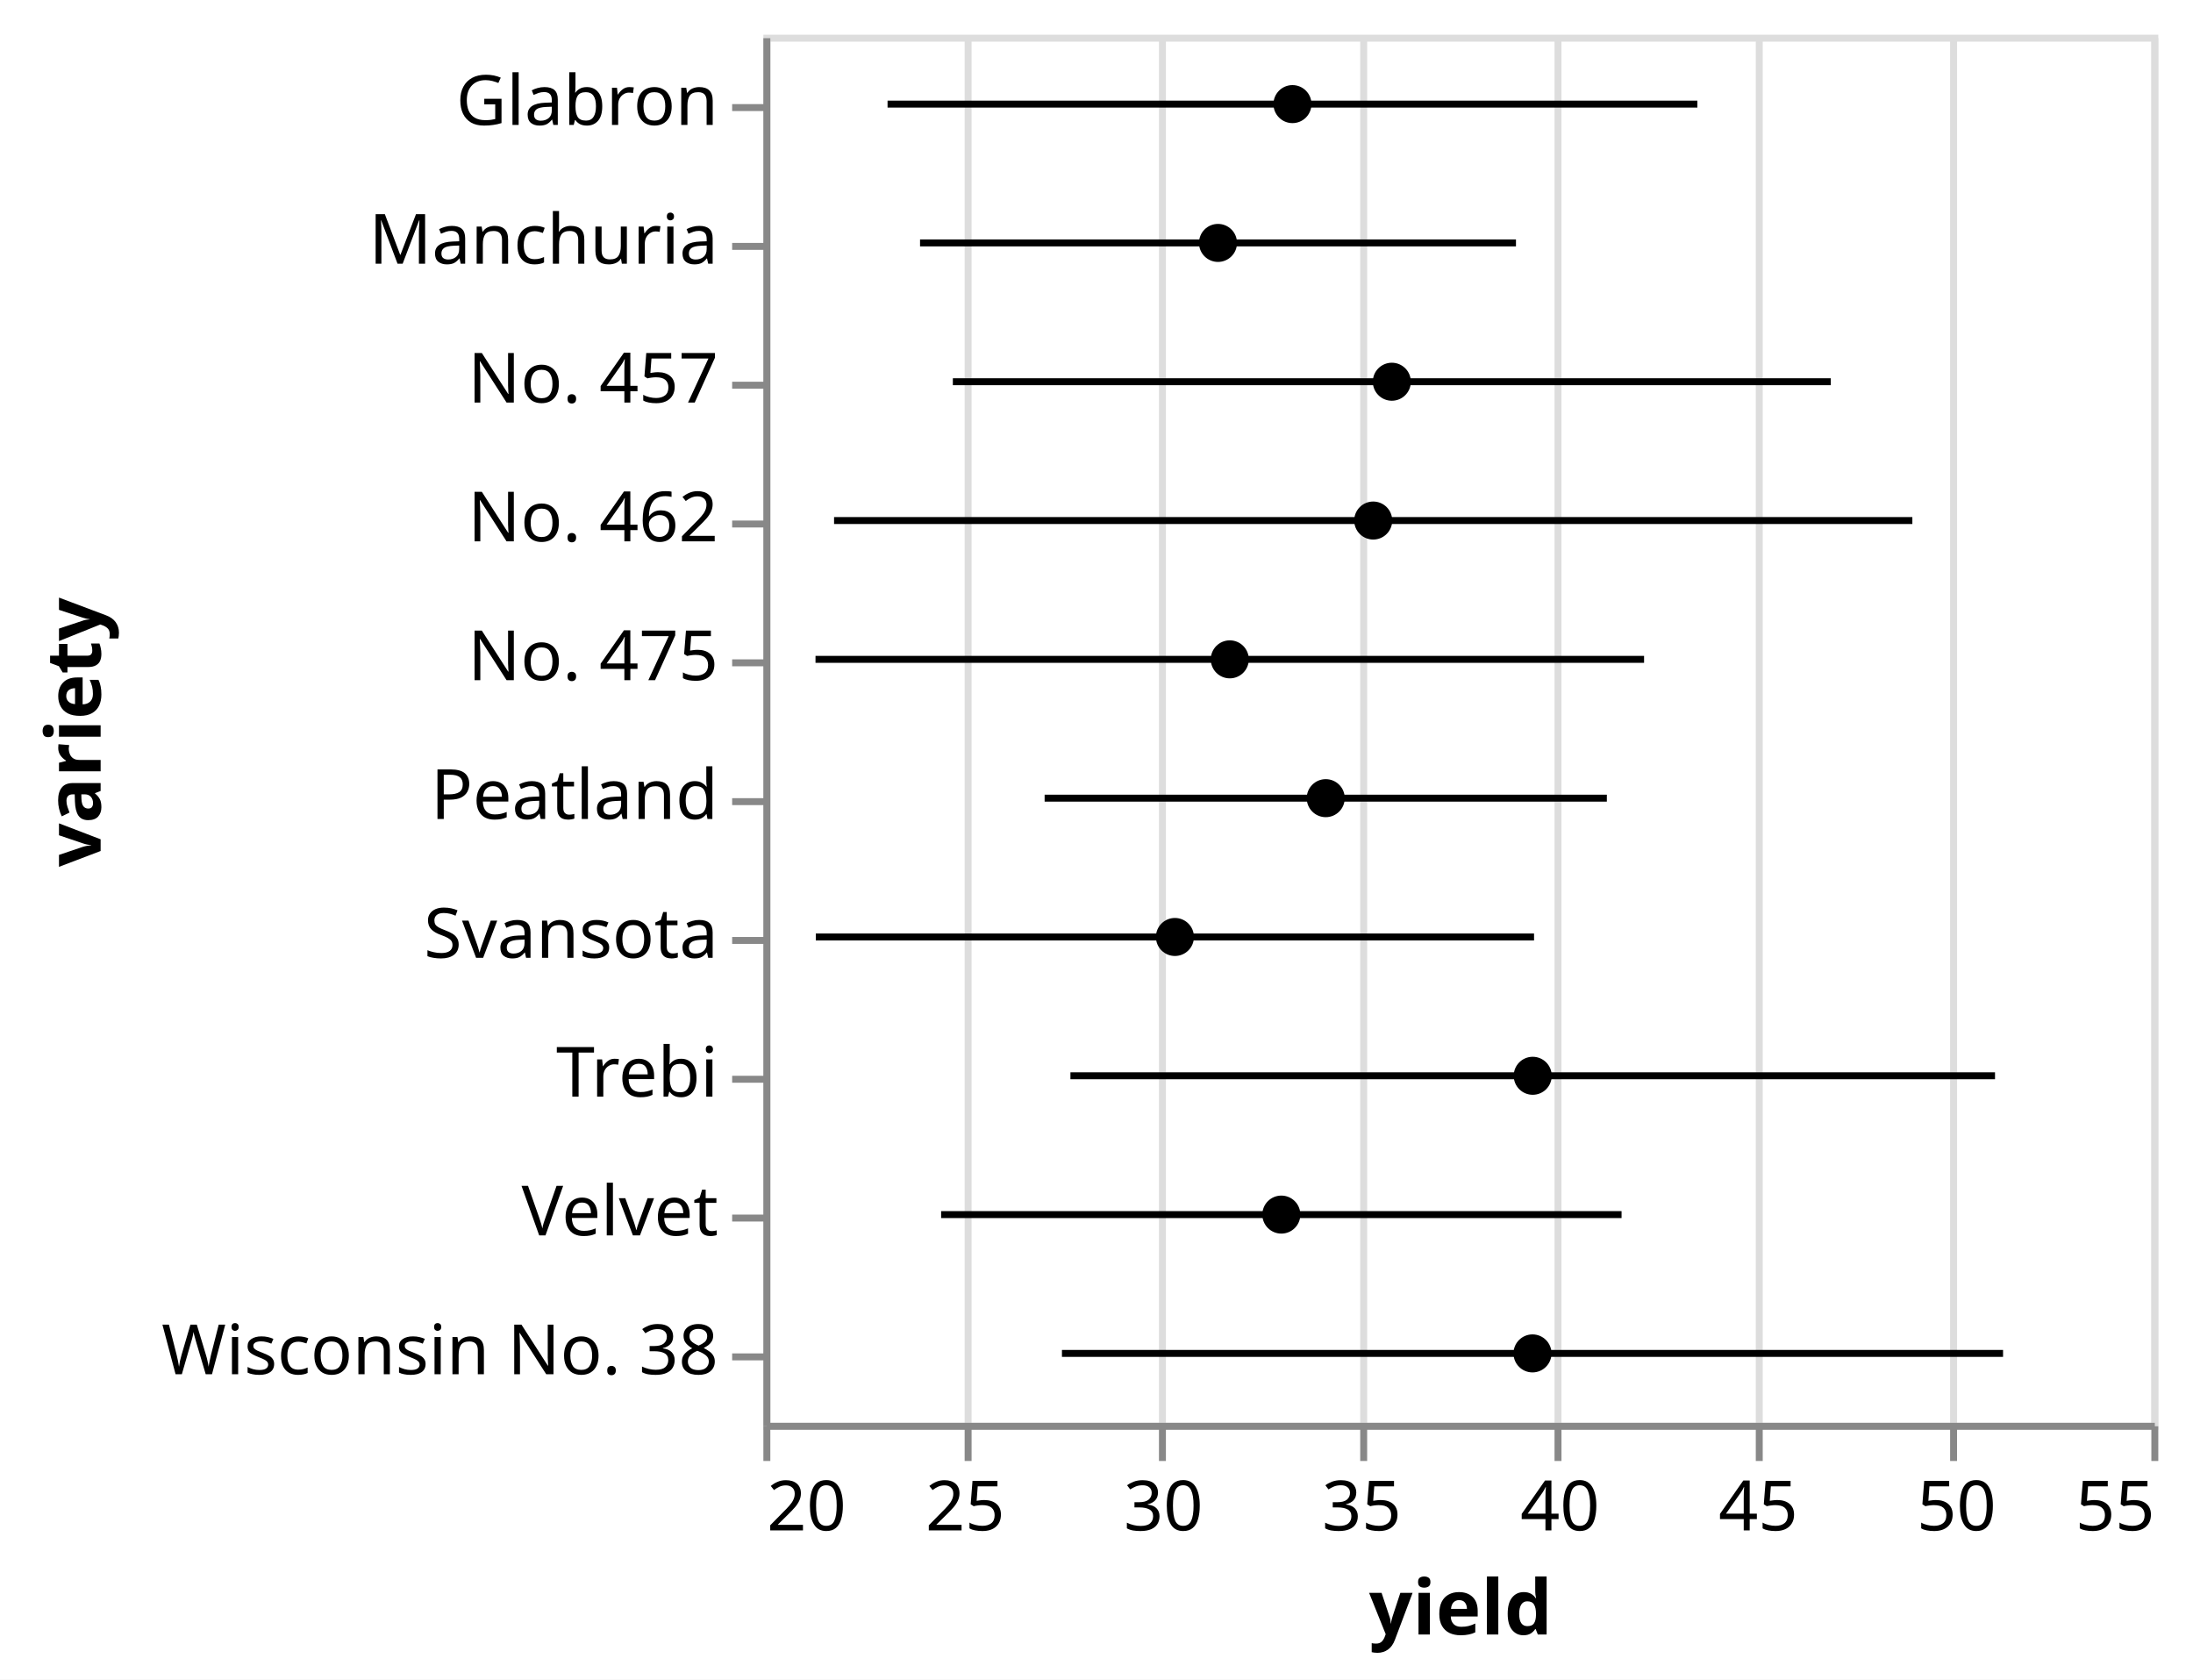
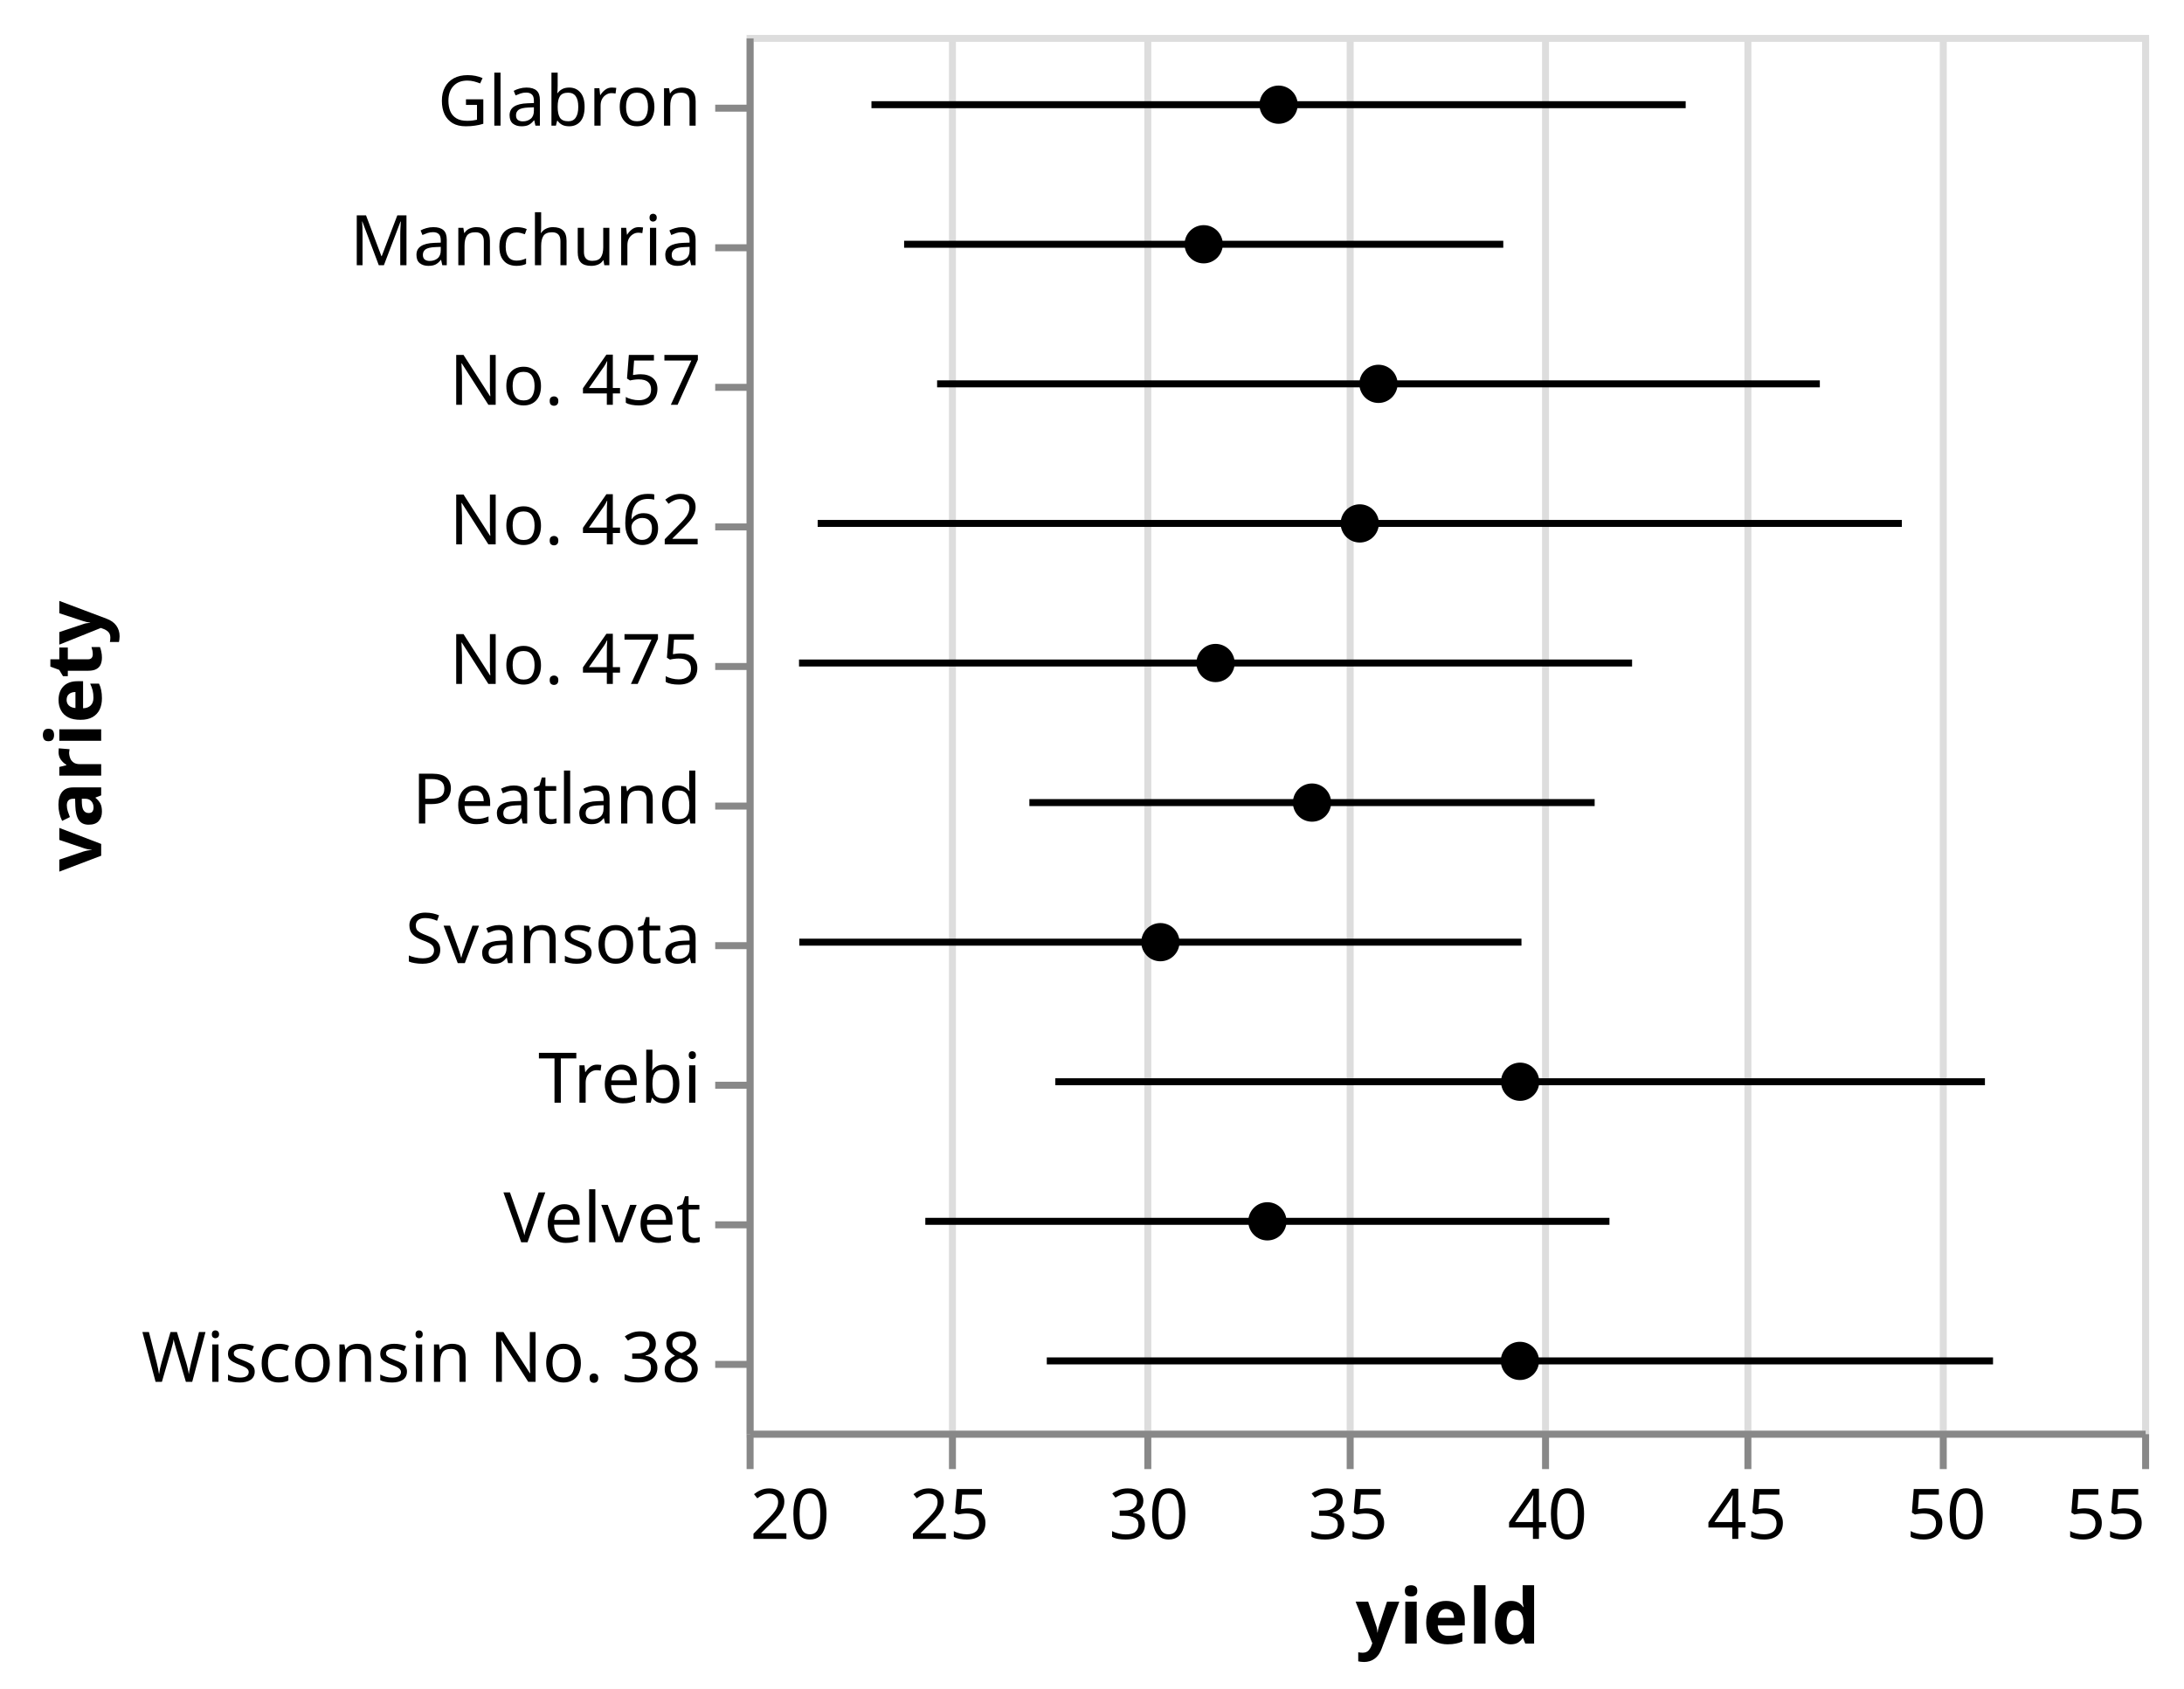
- <svg xmlns="http://www.w3.org/2000/svg" version="1.1" class="marks" width="316" height="242" viewBox="0 0 316 242">
-   <rect width="316" height="242" fill="white" />
-   <g fill="none" stroke-miterlimit="10" transform="translate(110,5)">
+ <svg xmlns="http://www.w3.org/2000/svg" version="1.1" class="marks" width="313" height="242" viewBox="0 0 313 242">
+   <rect width="313" height="242" fill="white" />
+   <g fill="none" stroke-miterlimit="10" transform="translate(107,5)">
    <g class="mark-group role-frame root" role="graphics-object" aria-roledescription="group mark container">
      <g transform="translate(0,0)">
        <path class="background" aria-hidden="true" d="M0.5,0.5h200v200h-200Z" stroke="#ddd" />
        <g>
          <g class="mark-group role-axis" aria-hidden="true">
            <g transform="translate(0.5,200.5)">
              <path class="background" aria-hidden="true" d="M0,0h0v0h0Z" pointer-events="none" />
              <g>
                <g class="mark-rule role-axis-grid" pointer-events="none">
                  <line transform="translate(0,0)" x2="0" y2="-200" stroke="#ddd" stroke-width="1" opacity="1" />
                  <line transform="translate(29,0)" x2="0" y2="-200" stroke="#ddd" stroke-width="1" opacity="1" />
                  <line transform="translate(57,0)" x2="0" y2="-200" stroke="#ddd" stroke-width="1" opacity="1" />
                  <line transform="translate(86,0)" x2="0" y2="-200" stroke="#ddd" stroke-width="1" opacity="1" />
                  <line transform="translate(114,0)" x2="0" y2="-200" stroke="#ddd" stroke-width="1" opacity="1" />
                  <line transform="translate(143,0)" x2="0" y2="-200" stroke="#ddd" stroke-width="1" opacity="1" />
                  <line transform="translate(171,0)" x2="0" y2="-200" stroke="#ddd" stroke-width="1" opacity="1" />
                  <line transform="translate(200,0)" x2="0" y2="-200" stroke="#ddd" stroke-width="1" opacity="1" />
                </g>
              </g>
              <path class="foreground" aria-hidden="true" d="" pointer-events="none" display="none" />
            </g>
          </g>
          <g class="mark-group role-axis" role="graphics-symbol" aria-roledescription="axis" aria-label="X-axis titled 'yield' for a linear scale with values from 20 to 55">
            <g transform="translate(0.5,200.5)">
              <path class="background" aria-hidden="true" d="M0,0h0v0h0Z" pointer-events="none" />
              <g>
                <g class="mark-rule role-axis-tick" pointer-events="none">
                  <line transform="translate(0,0)" x2="0" y2="5" stroke="#888" stroke-width="1" opacity="1" />
                  <line transform="translate(29,0)" x2="0" y2="5" stroke="#888" stroke-width="1" opacity="1" />
                  <line transform="translate(57,0)" x2="0" y2="5" stroke="#888" stroke-width="1" opacity="1" />
                  <line transform="translate(86,0)" x2="0" y2="5" stroke="#888" stroke-width="1" opacity="1" />
                  <line transform="translate(114,0)" x2="0" y2="5" stroke="#888" stroke-width="1" opacity="1" />
                  <line transform="translate(143,0)" x2="0" y2="5" stroke="#888" stroke-width="1" opacity="1" />
                  <line transform="translate(171,0)" x2="0" y2="5" stroke="#888" stroke-width="1" opacity="1" />
                  <line transform="translate(200,0)" x2="0" y2="5" stroke="#888" stroke-width="1" opacity="1" />
                </g>
                <g class="mark-text role-axis-label" pointer-events="none">
                  <text text-anchor="start" transform="translate(0,15)" font-family="sans-serif" font-size="10px" fill="#000" opacity="1">20</text>
                  <text text-anchor="middle" transform="translate(28.57143,15)" font-family="sans-serif" font-size="10px" fill="#000" opacity="1">25</text>
                  <text text-anchor="middle" transform="translate(57.14286,15)" font-family="sans-serif" font-size="10px" fill="#000" opacity="1">30</text>
                  <text text-anchor="middle" transform="translate(85.71429,15)" font-family="sans-serif" font-size="10px" fill="#000" opacity="1">35</text>
                  <text text-anchor="middle" transform="translate(114.2857,15)" font-family="sans-serif" font-size="10px" fill="#000" opacity="1">40</text>
                  <text text-anchor="middle" transform="translate(142.8571,15)" font-family="sans-serif" font-size="10px" fill="#000" opacity="1">45</text>
                  <text text-anchor="middle" transform="translate(171.4286,15)" font-family="sans-serif" font-size="10px" fill="#000" opacity="1">50</text>
                  <text text-anchor="end" transform="translate(200,15)" font-family="sans-serif" font-size="10px" fill="#000" opacity="1">55</text>
                </g>
                <g class="mark-rule role-axis-domain" pointer-events="none">
                  <line transform="translate(0,0)" x2="200" y2="0" stroke="#888" stroke-width="1" opacity="1" />
                </g>
                <g class="mark-text role-axis-title" pointer-events="none">
                  <text text-anchor="middle" transform="translate(100,30)" font-family="sans-serif" font-size="11px" font-weight="bold" fill="#000" opacity="1">yield</text>
                </g>
              </g>
              <path class="foreground" aria-hidden="true" d="" pointer-events="none" display="none" />
            </g>
          </g>
          <g class="mark-group role-axis" role="graphics-symbol" aria-roledescription="axis" aria-label="Y-axis titled 'variety' for a discrete scale with 10 values: Glabron, Manchuria, No. 457, No. 462, No. 475, ending with Wisconsin No. 38">
            <g transform="translate(0.5,0.5)">
              <path class="background" aria-hidden="true" d="M0,0h0v0h0Z" pointer-events="none" />
              <g>
                <g class="mark-rule role-axis-tick" pointer-events="none">
                  <line transform="translate(0,10)" x2="-5" y2="0" stroke="#888" stroke-width="1" opacity="1" />
                  <line transform="translate(0,30)" x2="-5" y2="0" stroke="#888" stroke-width="1" opacity="1" />
                  <line transform="translate(0,50)" x2="-5" y2="0" stroke="#888" stroke-width="1" opacity="1" />
                  <line transform="translate(0,70)" x2="-5" y2="0" stroke="#888" stroke-width="1" opacity="1" />
                  <line transform="translate(0,90)" x2="-5" y2="0" stroke="#888" stroke-width="1" opacity="1" />
                  <line transform="translate(0,110)" x2="-5" y2="0" stroke="#888" stroke-width="1" opacity="1" />
                  <line transform="translate(0,130)" x2="-5" y2="0" stroke="#888" stroke-width="1" opacity="1" />
                  <line transform="translate(0,150)" x2="-5" y2="0" stroke="#888" stroke-width="1" opacity="1" />
                  <line transform="translate(0,170)" x2="-5" y2="0" stroke="#888" stroke-width="1" opacity="1" />
                  <line transform="translate(0,190)" x2="-5" y2="0" stroke="#888" stroke-width="1" opacity="1" />
                </g>
                <g class="mark-text role-axis-label" pointer-events="none">
                  <text text-anchor="end" transform="translate(-7,12.5)" font-family="sans-serif" font-size="10px" fill="#000" opacity="1">Glabron</text>
                  <text text-anchor="end" transform="translate(-7,32.5)" font-family="sans-serif" font-size="10px" fill="#000" opacity="1">Manchuria</text>
                  <text text-anchor="end" transform="translate(-7,52.5)" font-family="sans-serif" font-size="10px" fill="#000" opacity="1">No. 457</text>
                  <text text-anchor="end" transform="translate(-7,72.5)" font-family="sans-serif" font-size="10px" fill="#000" opacity="1">No. 462</text>
                  <text text-anchor="end" transform="translate(-7,92.5)" font-family="sans-serif" font-size="10px" fill="#000" opacity="1">No. 475</text>
                  <text text-anchor="end" transform="translate(-7,112.5)" font-family="sans-serif" font-size="10px" fill="#000" opacity="1">Peatland</text>
                  <text text-anchor="end" transform="translate(-7,132.5)" font-family="sans-serif" font-size="10px" fill="#000" opacity="1">Svansota</text>
                  <text text-anchor="end" transform="translate(-7,152.5)" font-family="sans-serif" font-size="10px" fill="#000" opacity="1">Trebi</text>
                  <text text-anchor="end" transform="translate(-7,172.5)" font-family="sans-serif" font-size="10px" fill="#000" opacity="1">Velvet</text>
                  <text text-anchor="end" transform="translate(-7,192.5)" font-family="sans-serif" font-size="10px" fill="#000" opacity="1">Wisconsin No. 38</text>
                </g>
                <g class="mark-rule role-axis-domain" pointer-events="none">
                  <line transform="translate(0,0)" x2="0" y2="200" stroke="#888" stroke-width="1" opacity="1" />
                </g>
                <g class="mark-text role-axis-title" pointer-events="none">
-                   <text text-anchor="middle" transform="translate(-94,100) rotate(-90) translate(0,-2)" font-family="sans-serif" font-size="11px" font-weight="bold" fill="#000" opacity="1">variety</text>
+                   <text text-anchor="middle" transform="translate(-91,100) rotate(-90) translate(0,-2)" font-family="sans-serif" font-size="11px" font-weight="bold" fill="#000" opacity="1">variety</text>
                </g>
              </g>
              <path class="foreground" aria-hidden="true" d="" pointer-events="none" display="none" />
            </g>
          </g>
          <g class="mark-rule role-mark layer_0_marks" role="graphics-object" aria-roledescription="rule mark container">
            <line aria-label="yield: 23.9502733727; variety: Manchuria; upper_yield: 38.9775066273; Mean of yield: 31.46389; Mean + stdev of yield: 38.9775066273; Mean - stdev of yield: 23.9502733727" role="graphics-symbol" aria-roledescription="errorbar" transform="translate(22.57299,30)" x2="85.87" y2="0" stroke="black" />
            <line aria-label="yield: 23.1311242973; variety: Glabron; upper_yield: 43.5522073694; Mean of yield: 33.3416658333; Mean + stdev of yield: 43.5522073694; Mean - stdev of yield: 23.1311242973" role="graphics-symbol" aria-roledescription="errorbar" transform="translate(17.89214,10)" x2="116.692" y2="0" stroke="black" />
            <line aria-label="yield: 21.3221319506; variety: Svansota; upper_yield: 39.4334230494; Mean of yield: 30.3777775; Mean + stdev of yield: 39.4334230494; Mean - stdev of yield: 21.3221319506" role="graphics-symbol" aria-roledescription="errorbar" transform="translate(7.55504,130)" x2="103.493" y2="0" stroke="black" />
            <line aria-label="yield: 24.4820088016; variety: Velvet; upper_yield: 41.6402095317; Mean of yield: 33.0611091667; Mean + stdev of yield: 41.6402095317; Mean - stdev of yield: 24.4820088016" role="graphics-symbol" aria-roledescription="errorbar" transform="translate(25.61148,170)" x2="98.047" y2="0" stroke="black" />
            <line aria-label="yield: 27.7425340809; variety: Trebi; upper_yield: 51.0574525858; Mean of yield: 39.3999933333; Mean + stdev of yield: 51.0574525858; Mean - stdev of yield: 27.7425340809" role="graphics-symbol" aria-roledescription="errorbar" transform="translate(44.24305,150)" x2="133.228" y2="0" stroke="black" />
            <line aria-label="yield: 24.7777973108; variety: No. 457; upper_yield: 46.9166510225; Mean of yield: 35.8472241667; Mean + stdev of yield: 46.9166510225; Mean - stdev of yield: 24.7777973108" role="graphics-symbol" aria-roledescription="errorbar" transform="translate(27.3017,50)" x2="126.508" y2="0" stroke="black" />
            <line aria-label="yield: 21.7823413628; variety: No. 462; upper_yield: 48.9732203039; Mean of yield: 35.3777808333; Mean + stdev of yield: 48.9732203039; Mean - stdev of yield: 21.7823413628" role="graphics-symbol" aria-roledescription="errorbar" transform="translate(10.18481,70)" x2="155.376" y2="0" stroke="black" />
            <line aria-label="yield: 27.0918918557; variety: Peatland; upper_yield: 41.269219811; Mean of yield: 34.1805558333; Mean + stdev of yield: 41.269219811; Mean - stdev of yield: 27.0918918557" role="graphics-symbol" aria-roledescription="errorbar" transform="translate(40.5251,110)" x2="81.013" y2="0" stroke="black" />
            <line aria-label="yield: 21.3143736247; variety: No. 475; upper_yield: 42.207848042; Mean of yield: 31.7611108333; Mean + stdev of yield: 42.207848042; Mean - stdev of yield: 21.3143736247" role="graphics-symbol" aria-roledescription="errorbar" transform="translate(7.510706,90)" x2="119.391" y2="0" stroke="black" />
            <line aria-label="yield: 27.5286655309; variety: Wisconsin No. 38; upper_yield: 51.2602261357; Mean of yield: 39.3944458333; Mean + stdev of yield: 51.2602261357; Mean - stdev of yield: 27.5286655309" role="graphics-symbol" aria-roledescription="errorbar" transform="translate(43.02095,190)" x2="135.609" y2="0" stroke="black" />
          </g>
          <g class="mark-symbol role-mark layer_1_marks" role="graphics-object" aria-roledescription="symbol mark container">
            <path aria-label="Mean of yield: 31.46389; variety: Manchuria" role="graphics-symbol" aria-roledescription="point" transform="translate(65.50794,30)" d="M2.739,0A2.739,2.739,0,1,1,-2.739,0A2.739,2.739,0,1,1,2.739,0" fill="black" stroke-width="2" />
            <path aria-label="Mean of yield: 33.3416658333; variety: Glabron" role="graphics-symbol" aria-roledescription="point" transform="translate(76.23809,10)" d="M2.739,0A2.739,2.739,0,1,1,-2.739,0A2.739,2.739,0,1,1,2.739,0" fill="black" stroke-width="2" />
            <path aria-label="Mean of yield: 30.3777775; variety: Svansota" role="graphics-symbol" aria-roledescription="point" transform="translate(59.30159,130)" d="M2.739,0A2.739,2.739,0,1,1,-2.739,0A2.739,2.739,0,1,1,2.739,0" fill="black" stroke-width="2" />
            <path aria-label="Mean of yield: 33.0611091667; variety: Velvet" role="graphics-symbol" aria-roledescription="point" transform="translate(74.63491,170)" d="M2.739,0A2.739,2.739,0,1,1,-2.739,0A2.739,2.739,0,1,1,2.739,0" fill="black" stroke-width="2" />
            <path aria-label="Mean of yield: 39.3999933333; variety: Trebi" role="graphics-symbol" aria-roledescription="point" transform="translate(110.8571,150)" d="M2.739,0A2.739,2.739,0,1,1,-2.739,0A2.739,2.739,0,1,1,2.739,0" fill="black" stroke-width="2" />
            <path aria-label="Mean of yield: 35.8472241667; variety: No. 457" role="graphics-symbol" aria-roledescription="point" transform="translate(90.55557,50)" d="M2.739,0A2.739,2.739,0,1,1,-2.739,0A2.739,2.739,0,1,1,2.739,0" fill="black" stroke-width="2" />
            <path aria-label="Mean of yield: 35.3777808333; variety: No. 462" role="graphics-symbol" aria-roledescription="point" transform="translate(87.87303,70)" d="M2.739,0A2.739,2.739,0,1,1,-2.739,0A2.739,2.739,0,1,1,2.739,0" fill="black" stroke-width="2" />
            <path aria-label="Mean of yield: 34.1805558333; variety: Peatland" role="graphics-symbol" aria-roledescription="point" transform="translate(81.03175,110)" d="M2.739,0A2.739,2.739,0,1,1,-2.739,0A2.739,2.739,0,1,1,2.739,0" fill="black" stroke-width="2" />
            <path aria-label="Mean of yield: 31.7611108333; variety: No. 475" role="graphics-symbol" aria-roledescription="point" transform="translate(67.20635,90)" d="M2.739,0A2.739,2.739,0,1,1,-2.739,0A2.739,2.739,0,1,1,2.739,0" fill="black" stroke-width="2" />
            <path aria-label="Mean of yield: 39.3944458333; variety: Wisconsin No. 38" role="graphics-symbol" aria-roledescription="point" transform="translate(110.8254,190)" d="M2.739,0A2.739,2.739,0,1,1,-2.739,0A2.739,2.739,0,1,1,2.739,0" fill="black" stroke-width="2" />
          </g>
        </g>
        <path class="foreground" aria-hidden="true" d="" display="none" />
      </g>
    </g>
  </g>
</svg>
